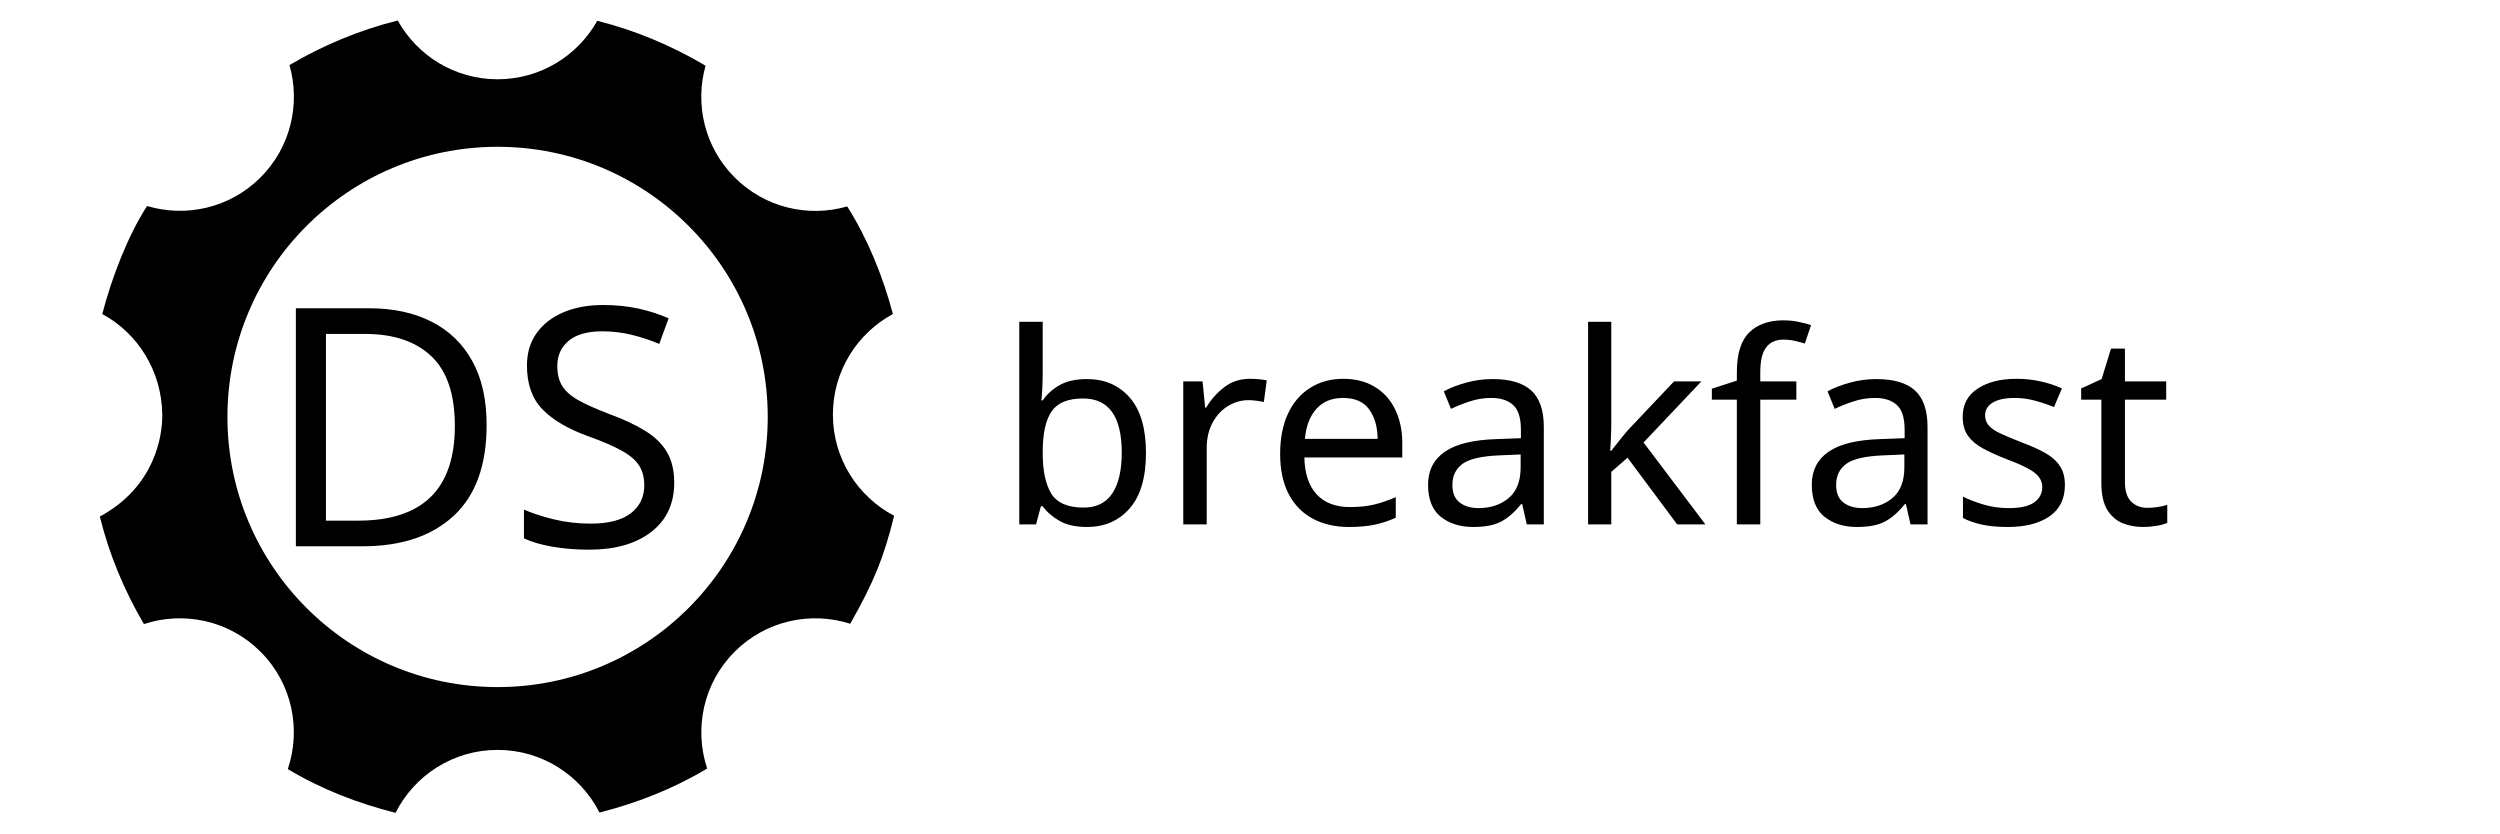
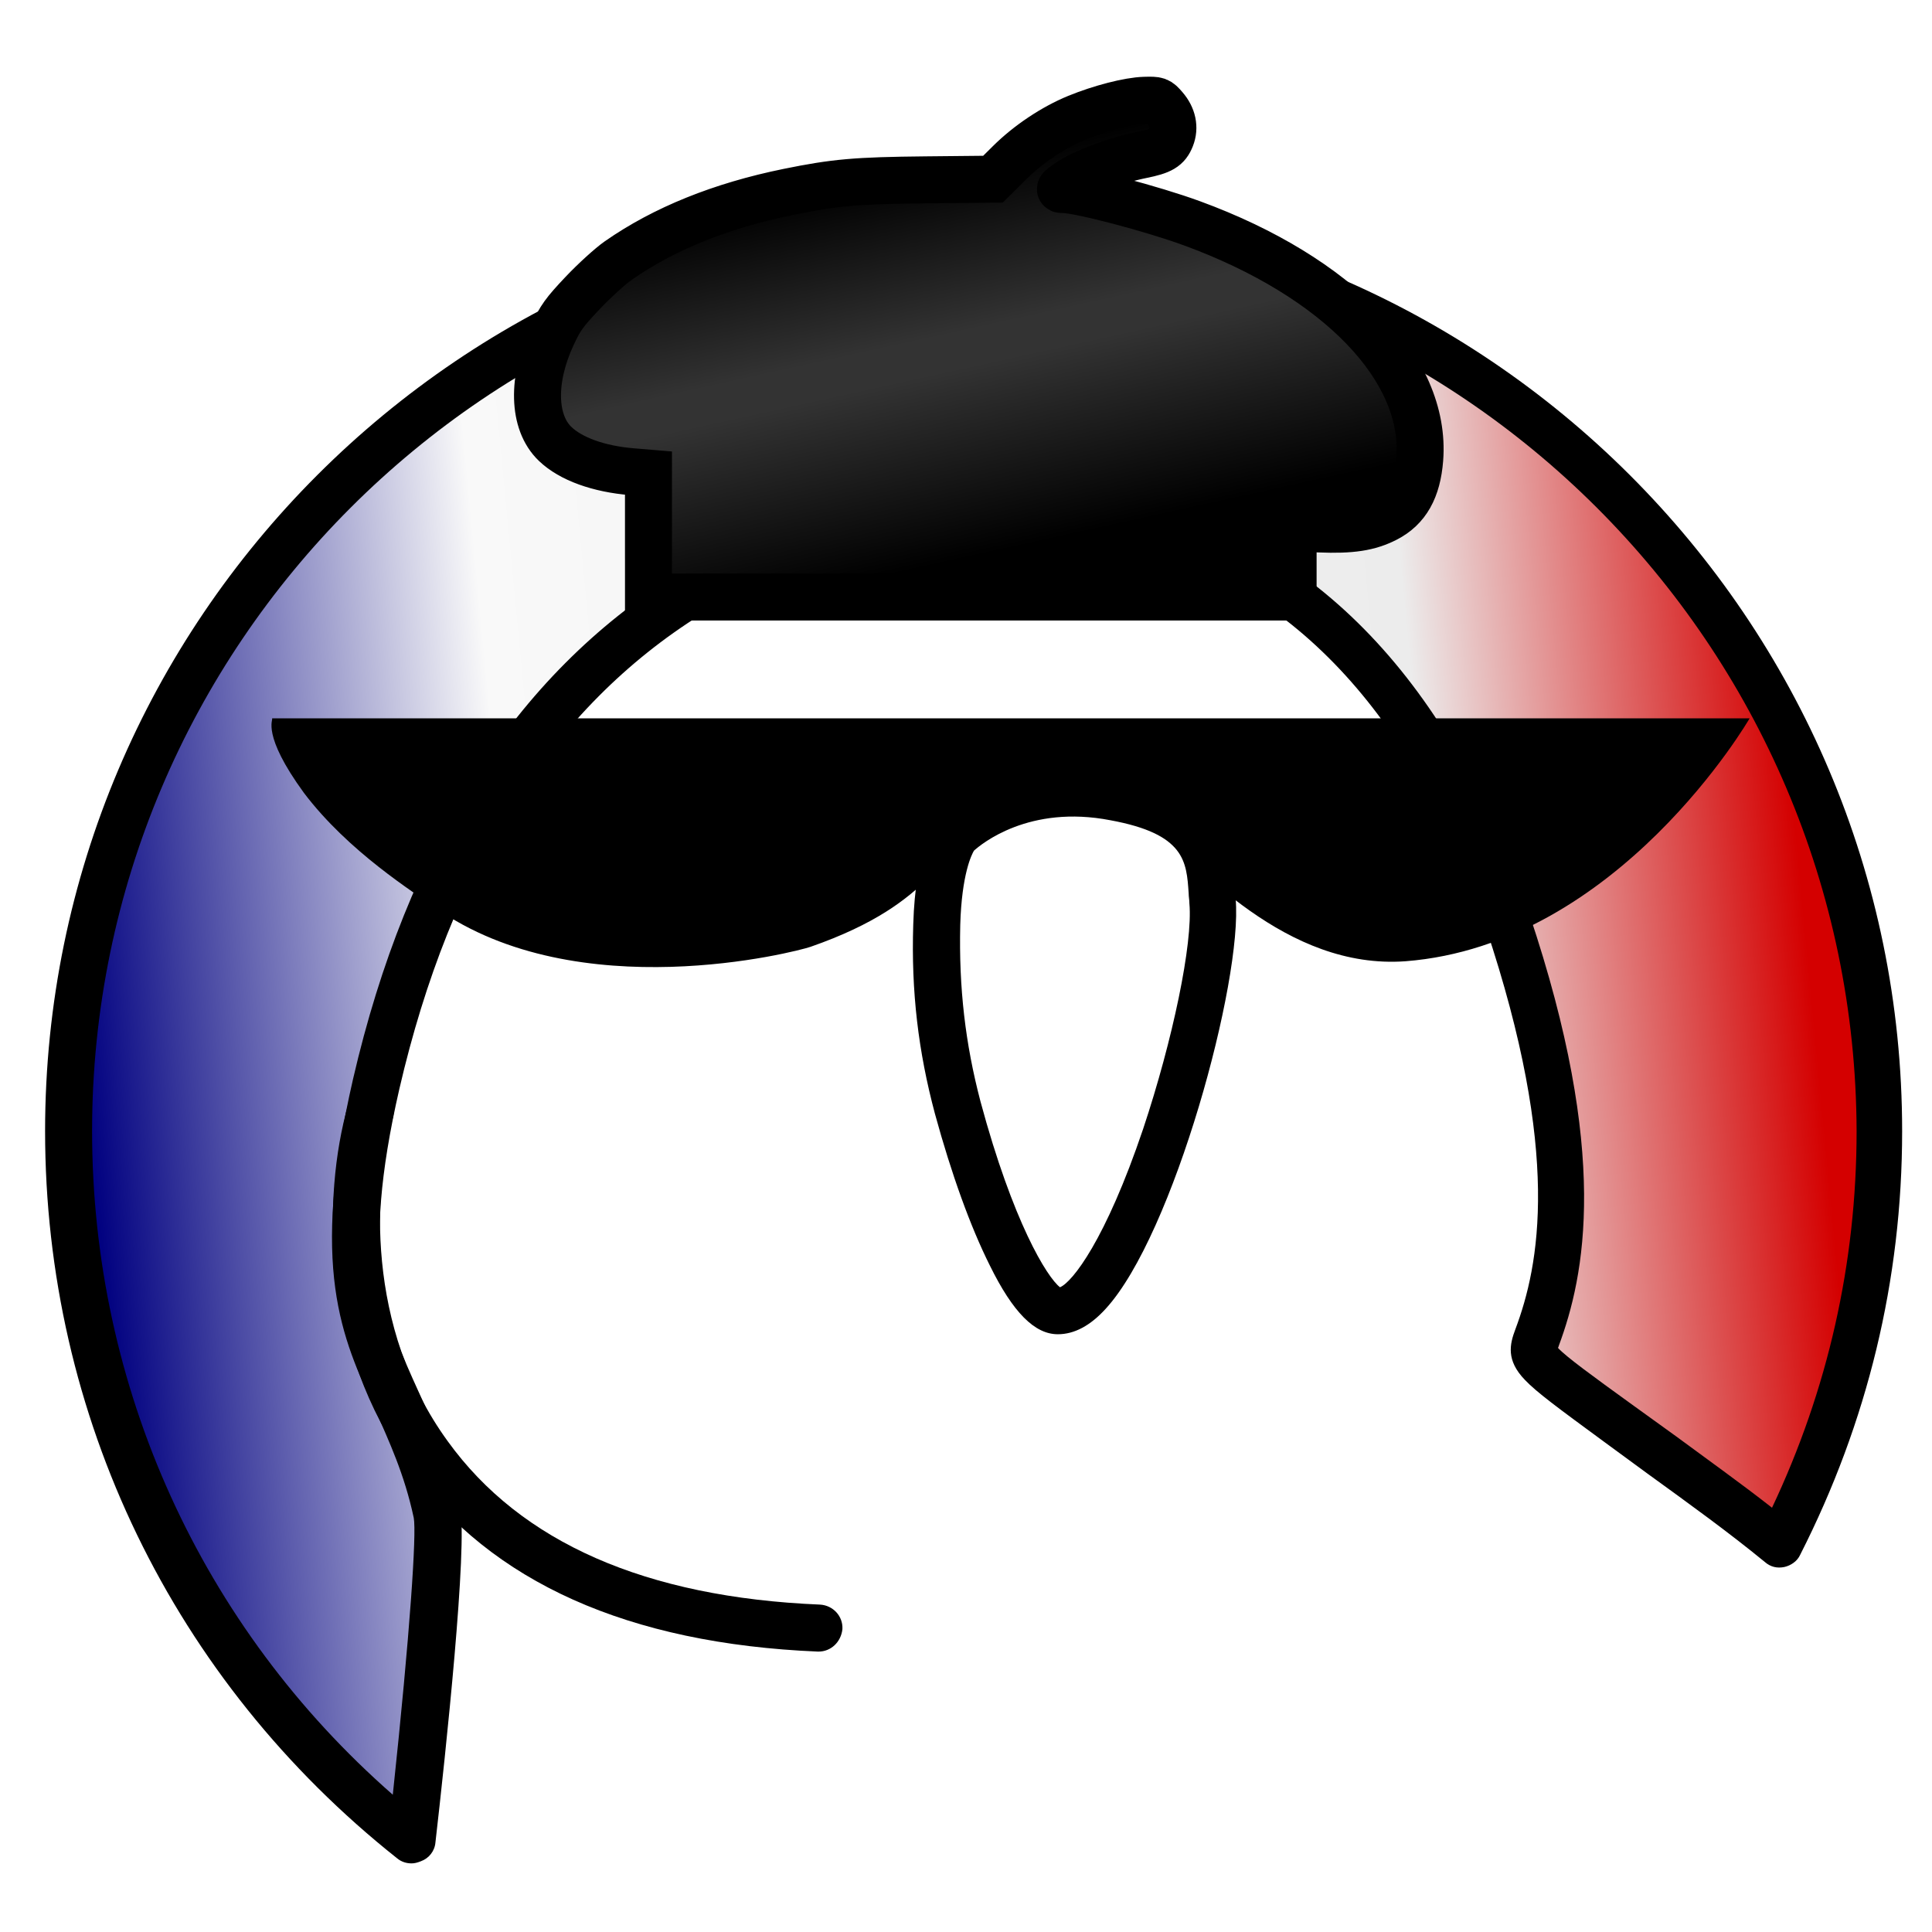
- <svg xmlns="http://www.w3.org/2000/svg" xml:space="preserve" enable-background="new 0 0 300 100" viewBox="0 0 300 100" height="100px" width="300px" y="0px" x="0px" id="Layer_1" version="1.1">
-   <defs id="defs23" />
-   <path style="fill:#000000;stroke-width:1.294" id="path2" d="m 99.947,49.75 c 0,-5.214 2.912,-9.75 7.197,-12.065 -1.159,-4.447 -3.05,-9.099 -5.482,-12.914 -4.64,1.339 -9.844,0.181 -13.498,-3.475 C 84.53,17.665 83.368,12.501 84.667,7.884 80.557,5.444 76.184,3.631 71.674,2.495 c -2.348,4.185 -6.825,7.018 -11.964,7.018 -5.156,0 -9.644,-2.848 -11.982,-7.053 -4.524,1.131 -8.888,2.926 -12.993,5.35 1.33,4.635 0.175,9.836 -3.477,13.487 -3.687,3.687 -8.944,4.817 -13.612,3.425 -2.264,3.489 -4.236,8.557 -5.372,12.962 4.286,2.318 7.133,6.852 7.199,12.065 0.034,2.614 -0.925,8.693 -7.494,12.237 1.114,4.496 2.892,8.82 5.291,12.902 4.756,-1.567 10.202,-0.471 13.99,3.314 3.81,3.811 4.892,9.306 3.275,14.09 4.101,2.453 8.424,4.105 12.928,5.248 2.256,-4.478 6.892,-7.552 12.248,-7.552 5.341,0 9.967,3.058 12.229,7.518 4.511,-1.151 8.829,-2.83 12.919,-5.283 -1.579,-4.767 -0.489,-10.227 3.302,-14.02 3.753,-3.75 9.136,-4.863 13.866,-3.354 2.855,-5.032 4.032,-7.955 5.269,-12.956 -4.367,-2.295 -7.349,-6.869 -7.349,-12.143 z M 59.711,82.451 c -17.906,0 -32.419,-14.513 -32.419,-32.416 0,-17.907 14.514,-32.419 32.419,-32.419 17.904,0 32.418,14.511 32.418,32.419 0,17.903 -14.514,32.416 -32.418,32.416 z" />
-   <text xml:space="preserve" style="font-style:normal;font-weight:normal;font-size:40px;line-height:1.25;font-family:sans-serif;letter-spacing:0px;word-spacing:0px;fill:#000000;fill-opacity:1;stroke:none" x="31.63" y="65.558" id="text3717">
-     <tspan id="tspan3715" x="31.63" y="65.558">DS</tspan>
-   </text>
-   <text xml:space="preserve" style="font-style:normal;font-weight:normal;font-size:40px;line-height:1.25;font-family:sans-serif;letter-spacing:0px;word-spacing:0px;fill:#000000;fill-opacity:1;stroke:none" x="119.593" y="62.927" id="text3721">
-     <tspan id="tspan3719" x="119.593" y="62.927" style="font-size:32px">breakfast</tspan>
-   </text>
+ <svg xmlns="http://www.w3.org/2000/svg" xmlns:xlink="http://www.w3.org/1999/xlink" version="1.1" id="Layer_1" x="0px" y="0px" viewBox="0 0 150 150" xml:space="preserve" width="150" height="150">
+   <defs id="defs24">
+     <linearGradient id="linearGradient5757">
+       <stop style="stop-color:#000080;stop-opacity:1" offset="0" id="stop5759" />
+       <stop id="stop5765" offset="0.255" style="stop-color:#f9f9f9;stop-opacity:1" />
+       <stop style="stop-color:#ececec;stop-opacity:1" offset="0.787" id="stop5767" />
+       <stop style="stop-color:#d40000;stop-opacity:1" offset="1" id="stop5761" />
+     </linearGradient>
+     <linearGradient id="linearGradient5719">
+       <stop style="stop-color:#000000;stop-opacity:1" offset="0" id="stop5721" />
+       <stop id="stop5731" offset="0.481" style="stop-color:#333333;stop-opacity:1" />
+       <stop style="stop-color:#333333;stop-opacity:1" offset="0.57" id="stop5733" />
+       <stop style="stop-color:#000000;stop-opacity:1" offset="1" id="stop5723" />
+     </linearGradient>
+     <linearGradient xlink:href="#linearGradient5719" id="linearGradient5729" x1="140.092" y1="98.509" x2="128.501" y2="45.847" gradientUnits="userSpaceOnUse" />
+     <linearGradient xlink:href="#linearGradient5757" id="linearGradient5763" x1="25.415" y1="-202.028" x2="263.534" y2="-224.835" gradientUnits="userSpaceOnUse" gradientTransform="translate(-0.2456139,385.7193)" />
+   </defs>
+   <style type="text/css" id="style3">
+ 	.st0{fill:url(#SVGID_1_);}
+ </style>
+   <linearGradient id="SVGID_1_" gradientUnits="userSpaceOnUse" x1="255.641" y1="237.262" x2="-58.985" y2="185.916" gradientTransform="translate(7.760743,-351.7762)">
+     <stop offset="0" style="stop-color:#EF645E" id="stop8" />
+     <stop offset="1" style="stop-color:#EB1E6F" id="stop10" />
+   </linearGradient>
+   <g id="g36" transform="matrix(0.5612328,0,0,0.5612328,-6.941404,-11.20069)">
+     <path id="path5" d="m 43.106,186.334 c -0.1,-0.2 -0.2,-0.3 -0.3,-0.5 0.1,0.1 0.2,0.3 0.3,0.5 z" />
+     <path id="path12" d="m 260.015,235.043 c 8.8,-17.1 13.8,-36.5 13.8,-57.1 0,-69.1 -56.1,-125.2 -125.2,-125.2 -69.1,0 -125.2,56 -125.2,125.2 0,39.7 18.5,75.2 47.4,98.1 2.5,-22.2 4.2,-41.9 3.5,-45.3 -4.4,-20.7 -16.8,-22.9 -8.4,-59.3 17.4,-75.4 73.6,-85.1 104.1,-78 11.922,2.767 22.452,8.823 31.31,18.143 8.752,9.208 15.872,21.602 21.09,37.157 10.4,31.1 8,47.2 4.1,57.7 -1.1,3.1 -0.9,2.9 15.1,14.7 6.6,4.8 12.7,9.2 18.4,13.9" class="st0" style="fill:url(#linearGradient5763);fill-opacity:1" />
+     <path id="path14" d="m 69.306,277.734 c -0.7,0 -1.4,-0.2 -2,-0.7 -31,-24.6 -48.7,-61.2 -48.7,-100.6 0,-70.8 57.6,-128.4 128.4,-128.4 70.8,0 128.5,57.5 128.5,128.4 0,20.6 -4.8,40.3 -14.1,58.6 -0.4,0.9 -1.3,1.5 -2.2,1.7 -1,0.2 -1.9,0 -2.7,-0.7 -5,-4.1 -10.4,-8 -16.2,-12.2 l -6,-4.4 c -6.4,-4.7 -9.4,-6.9 -11,-8.6 -2.6,-2.7 -2.1,-4.9 -1.3,-7 3.3,-8.8 6.4,-24.2 -4.1,-55.6 -9.9,-29.5 -27.2,-47.9 -50.1,-53.2 -7.2,-1.7 -32.9,-6 -58.4,9.9 -20.7,12.9 -34.7,35 -41.8,65.7 -5.5,24 -1.7,32.2 2.6,41.7 2,4.4 4.3,9.4 5.8,16.2 1.1,5.1 -2,34.1 -3.4,46.3 -0.1,1.2 -0.9,2.2 -2,2.6 -0.5,0.2 -0.9,0.3 -1.3,0.3 z M 147.106,54.434 c -67.3,0 -122,54.7 -122,122 0,35.4 15.1,68.6 41.6,91.8 2.4,-22.5 3.3,-36.2 2.9,-38.3 -1.3,-6.1 -3.4,-10.5 -5.3,-14.9 -4.7,-10.1 -9.1,-19.7 -3.1,-45.8 7.5,-32.4 22.5,-55.9 44.6,-69.7 18.6,-11.6 42.3,-15.6 63.3,-10.7 25.2,5.9 44.1,25.7 54.8,57.5 11.2,33.3 7.7,50.1 4.1,59.8 0,0.1 -0.1,0.2 -0.1,0.3 1.1,1.2 4.8,3.9 10.2,7.8 l 6.1,4.4 c 4.6,3.4 9.1,6.6 13.3,9.9 7.7,-16.3 11.7,-33.8 11.7,-52.1 -0.2,-67.3 -54.9,-122 -122.1,-122 z" />
+     <path id="path16" d="m 158.706,204.534 c -3.2,0 -6.2,-3 -9.4,-9.5 -2.7,-5.4 -5.3,-12.6 -7.6,-21 -2.3,-8.6 -3.3,-16.9 -3,-26.2 0.3,-10.2 2.8,-13.7 3.6,-14.5 0,0 0,0 0,-0.1 0.4,-0.4 9.2,-9.1 24.8,-6.3 15.3,2.8 15.8,11.1 16.1,16.1 0,0.4 0,0.9 0.1,1.3 1,11.2 -8.6,46.5 -18,56.7 -2.1,2.3 -4.3,3.5 -6.6,3.5 0,0 0,0 0,0 z m -11.6,-66.9 c -0.3,0.5 -1.7,3.2 -1.9,10.3 -0.2,8.7 0.7,16.4 2.8,24.4 4.5,16.7 9.2,24.3 11,25.7 1.7,-0.7 6.3,-6.5 11.5,-21.9 4.1,-12.3 6.9,-25.7 6.4,-31.2 0,-0.5 -0.1,-0.9 -0.1,-1.4 -0.3,-4.4 -0.5,-8.2 -10.8,-10.1 -11.3,-2.2 -17.9,3.3 -18.9,4.2 z m -0.1,0.1 c 0,0 -0.1,0 0,0 -0.1,0.1 0,0 0,0 z m 0,0 z" />
+     <path id="path18" d="m 125.606,248.434 c 0,0 -0.1,0 -0.1,0 -26.2,-1.1 -45.2,-9.6 -56.5,-25.3 -12.1,-16.7 -12.1,-37.5 -8.5,-50.3 0.5,-1.7 2.3,-2.7 4,-2.2 1.7,0.5 2.7,2.3 2.2,4 -2.6,9.2 -3.9,28.9 7.6,44.7 10.1,14 27.4,21.6 51.5,22.6 1.8,0.1 3.2,1.6 3.1,3.4 -0.2,1.8 -1.6,3.1 -3.3,3.1 z" />
+     <path id="path20" d="M 50.006,119.334 H 254.406 c 0,0 -18.1,31.3 -47.6,33.6 -16.5,1.2 -28.9,-13.3 -35.8,-19.4 -5.2,-4.5 -10,-5.5 -21.3,0 -7.6,3.7 -7.4,11.2 -25.2,17.4 -2,0.7 -32.2,8.5 -51.9,-5.4 -2.9,-2.1 -12,-7.7 -18.2,-15.9 -5.9,-8.1 -4.2,-10.1 -4.4,-10.3" />
+     <path id="path4165" d="m 102.076,93.976 v -8.571 l -2.271,-0.189 c -4.64,-0.386 -8.475,-1.774 -10.642,-3.852 -3.1,-2.972 -3.256,-8.879 -0.396,-15.025 1.126,-2.42 1.662,-3.167 4.204,-5.853 1.602,-1.694 3.821,-3.713 4.932,-4.488 6.32,-4.41 14.213,-7.597 23.497,-9.488 6.494,-1.323 9.391,-1.577 19.023,-1.673 l 9.309,-0.092 2.289,-2.272 c 2.593,-2.574 6.08,-4.902 9.348,-6.242 3.239,-1.328 7.18,-2.341 9.33,-2.399 1.826,-0.049 1.902,-0.022 2.782,0.994 1.112,1.284 1.427,2.781 0.879,4.173 -0.546,1.386 -1.321,1.848 -4.017,2.39 -4.147,0.835 -8.954,2.748 -10.879,4.331 -0.546,0.449 -0.546,0.453 0.051,0.462 2.305,0.036 12.241,2.649 17.759,4.671 20.177,7.394 32.478,20.132 31.496,32.614 -0.329,4.182 -1.796,6.782 -4.658,8.253 -2.363,1.215 -4.808,1.591 -9.193,1.413 l -3.665,-0.148 v 4.781 4.781 h -44.588 -44.588 v -8.571 z" style="fill:url(#linearGradient5729);fill-opacity:1;stroke:#000000;stroke-width:6.5;stroke-miterlimit:4;stroke-dasharray:none;stroke-opacity:1" />
+   </g>
</svg>
